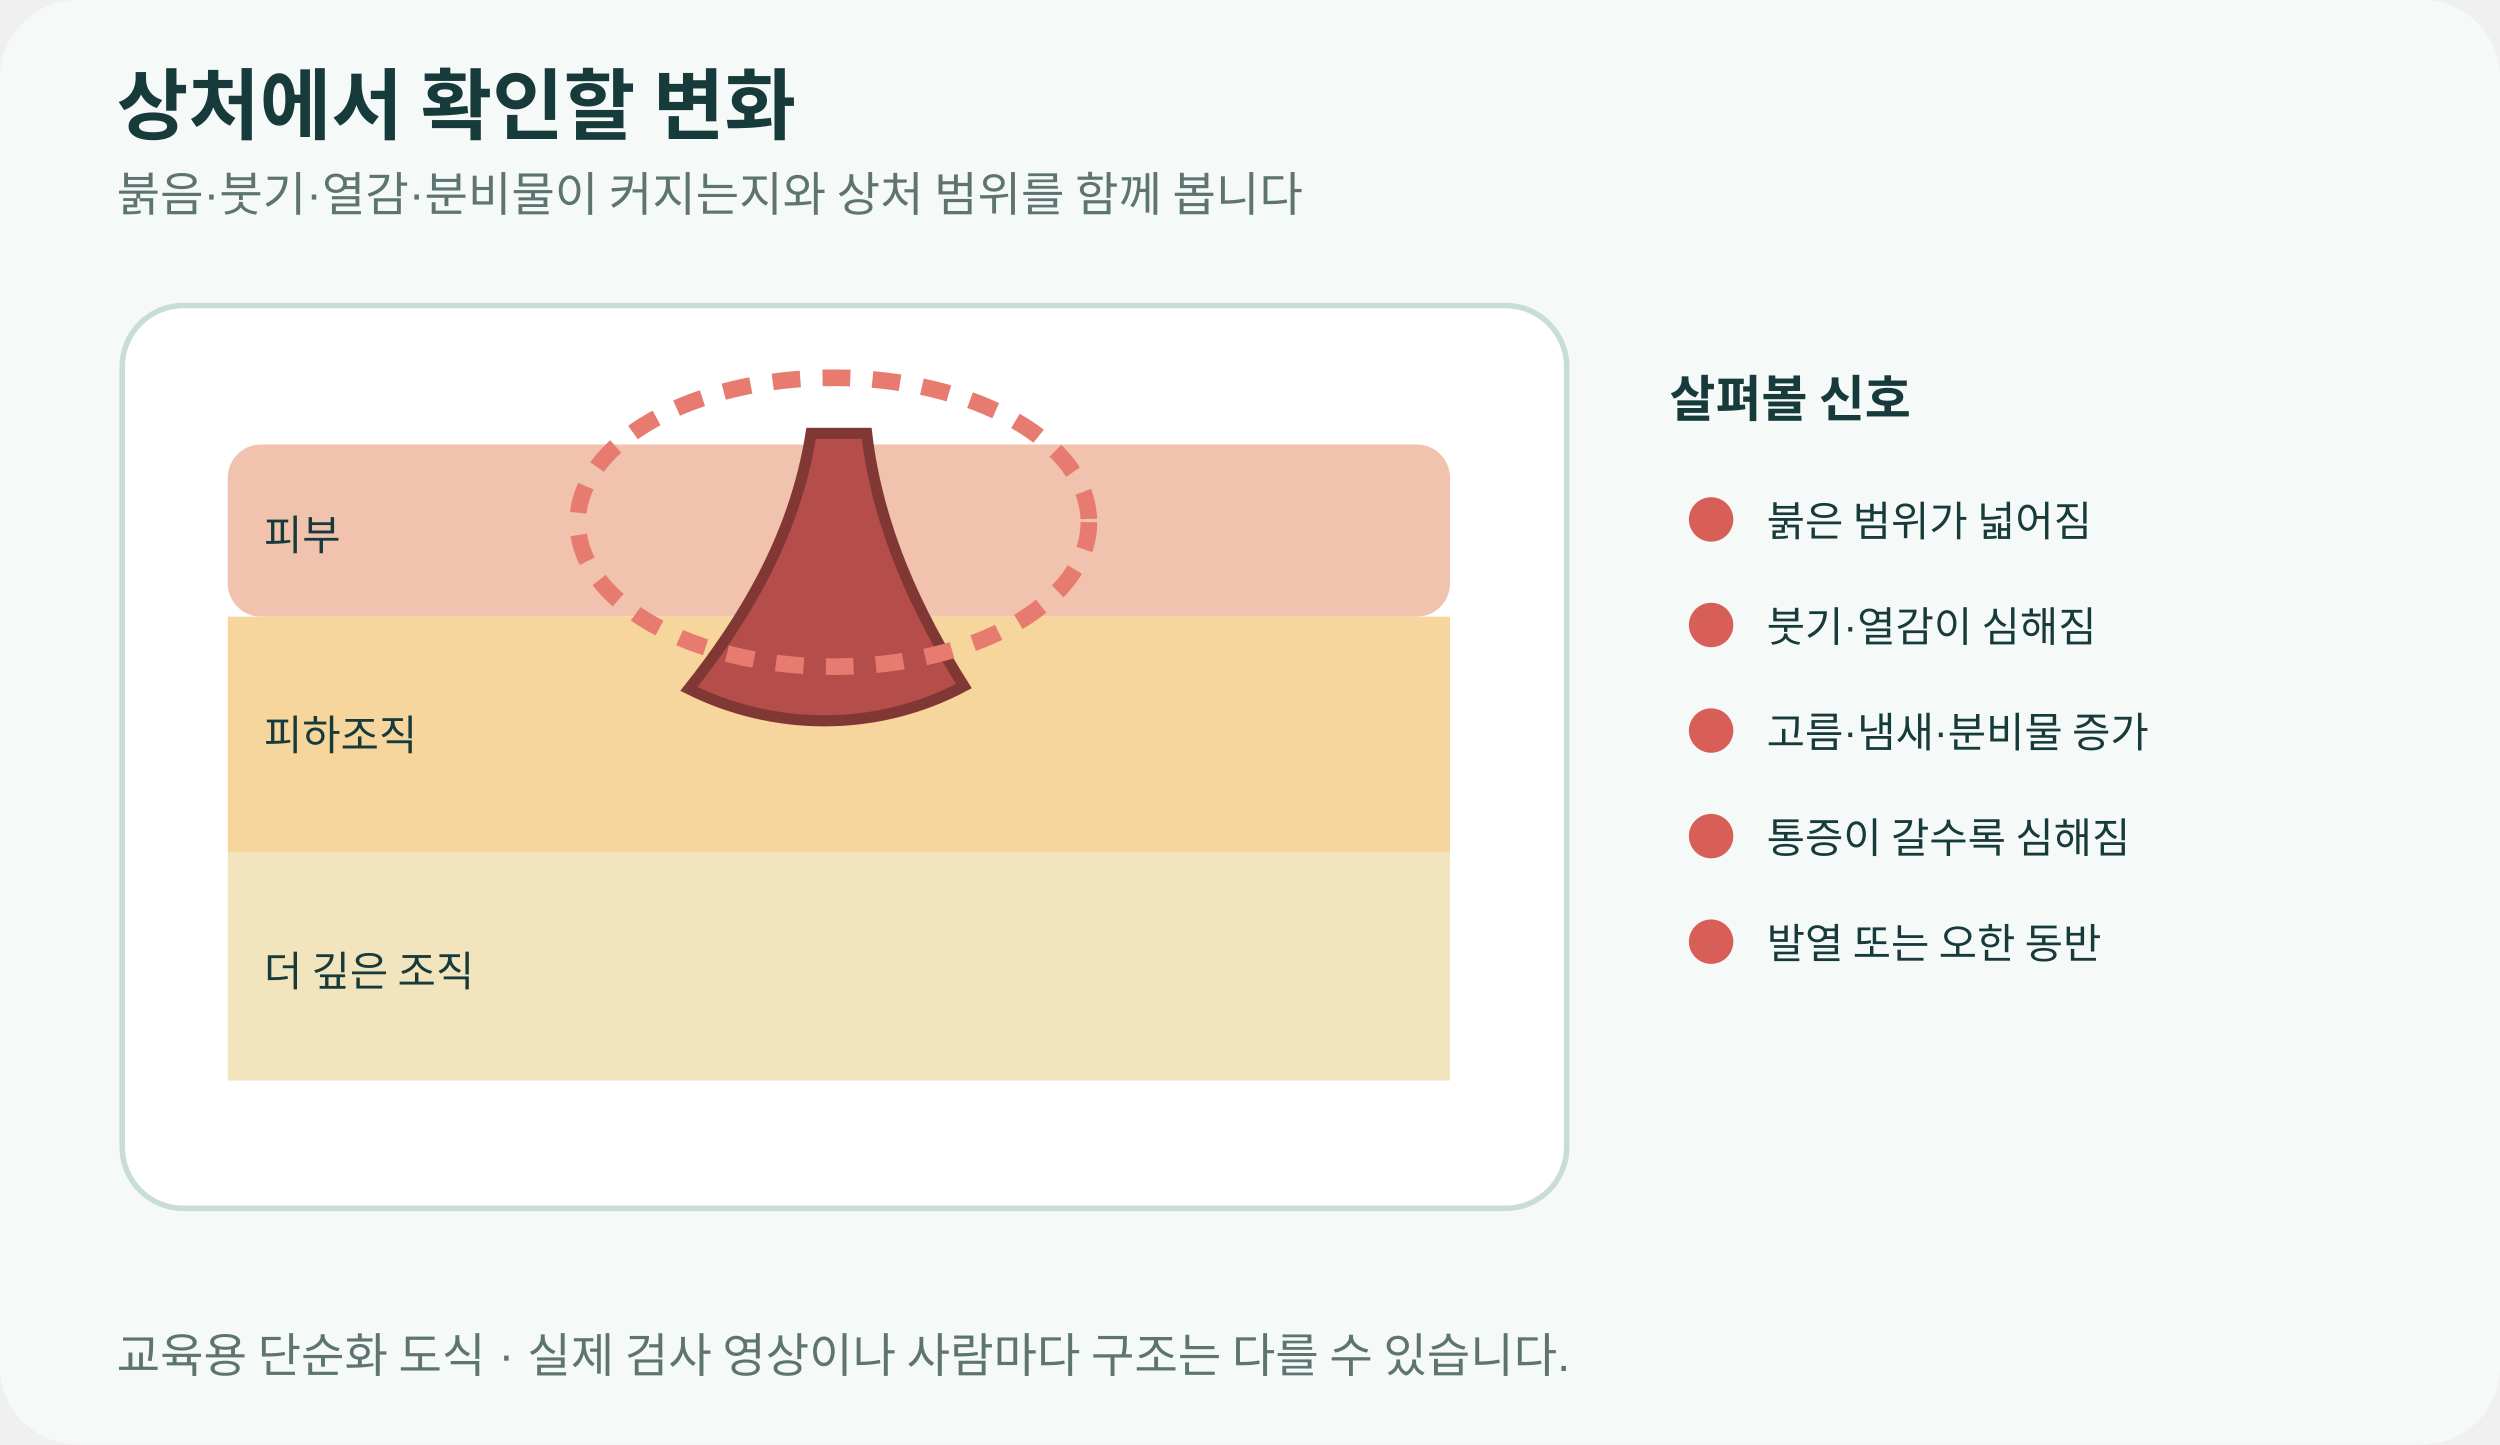
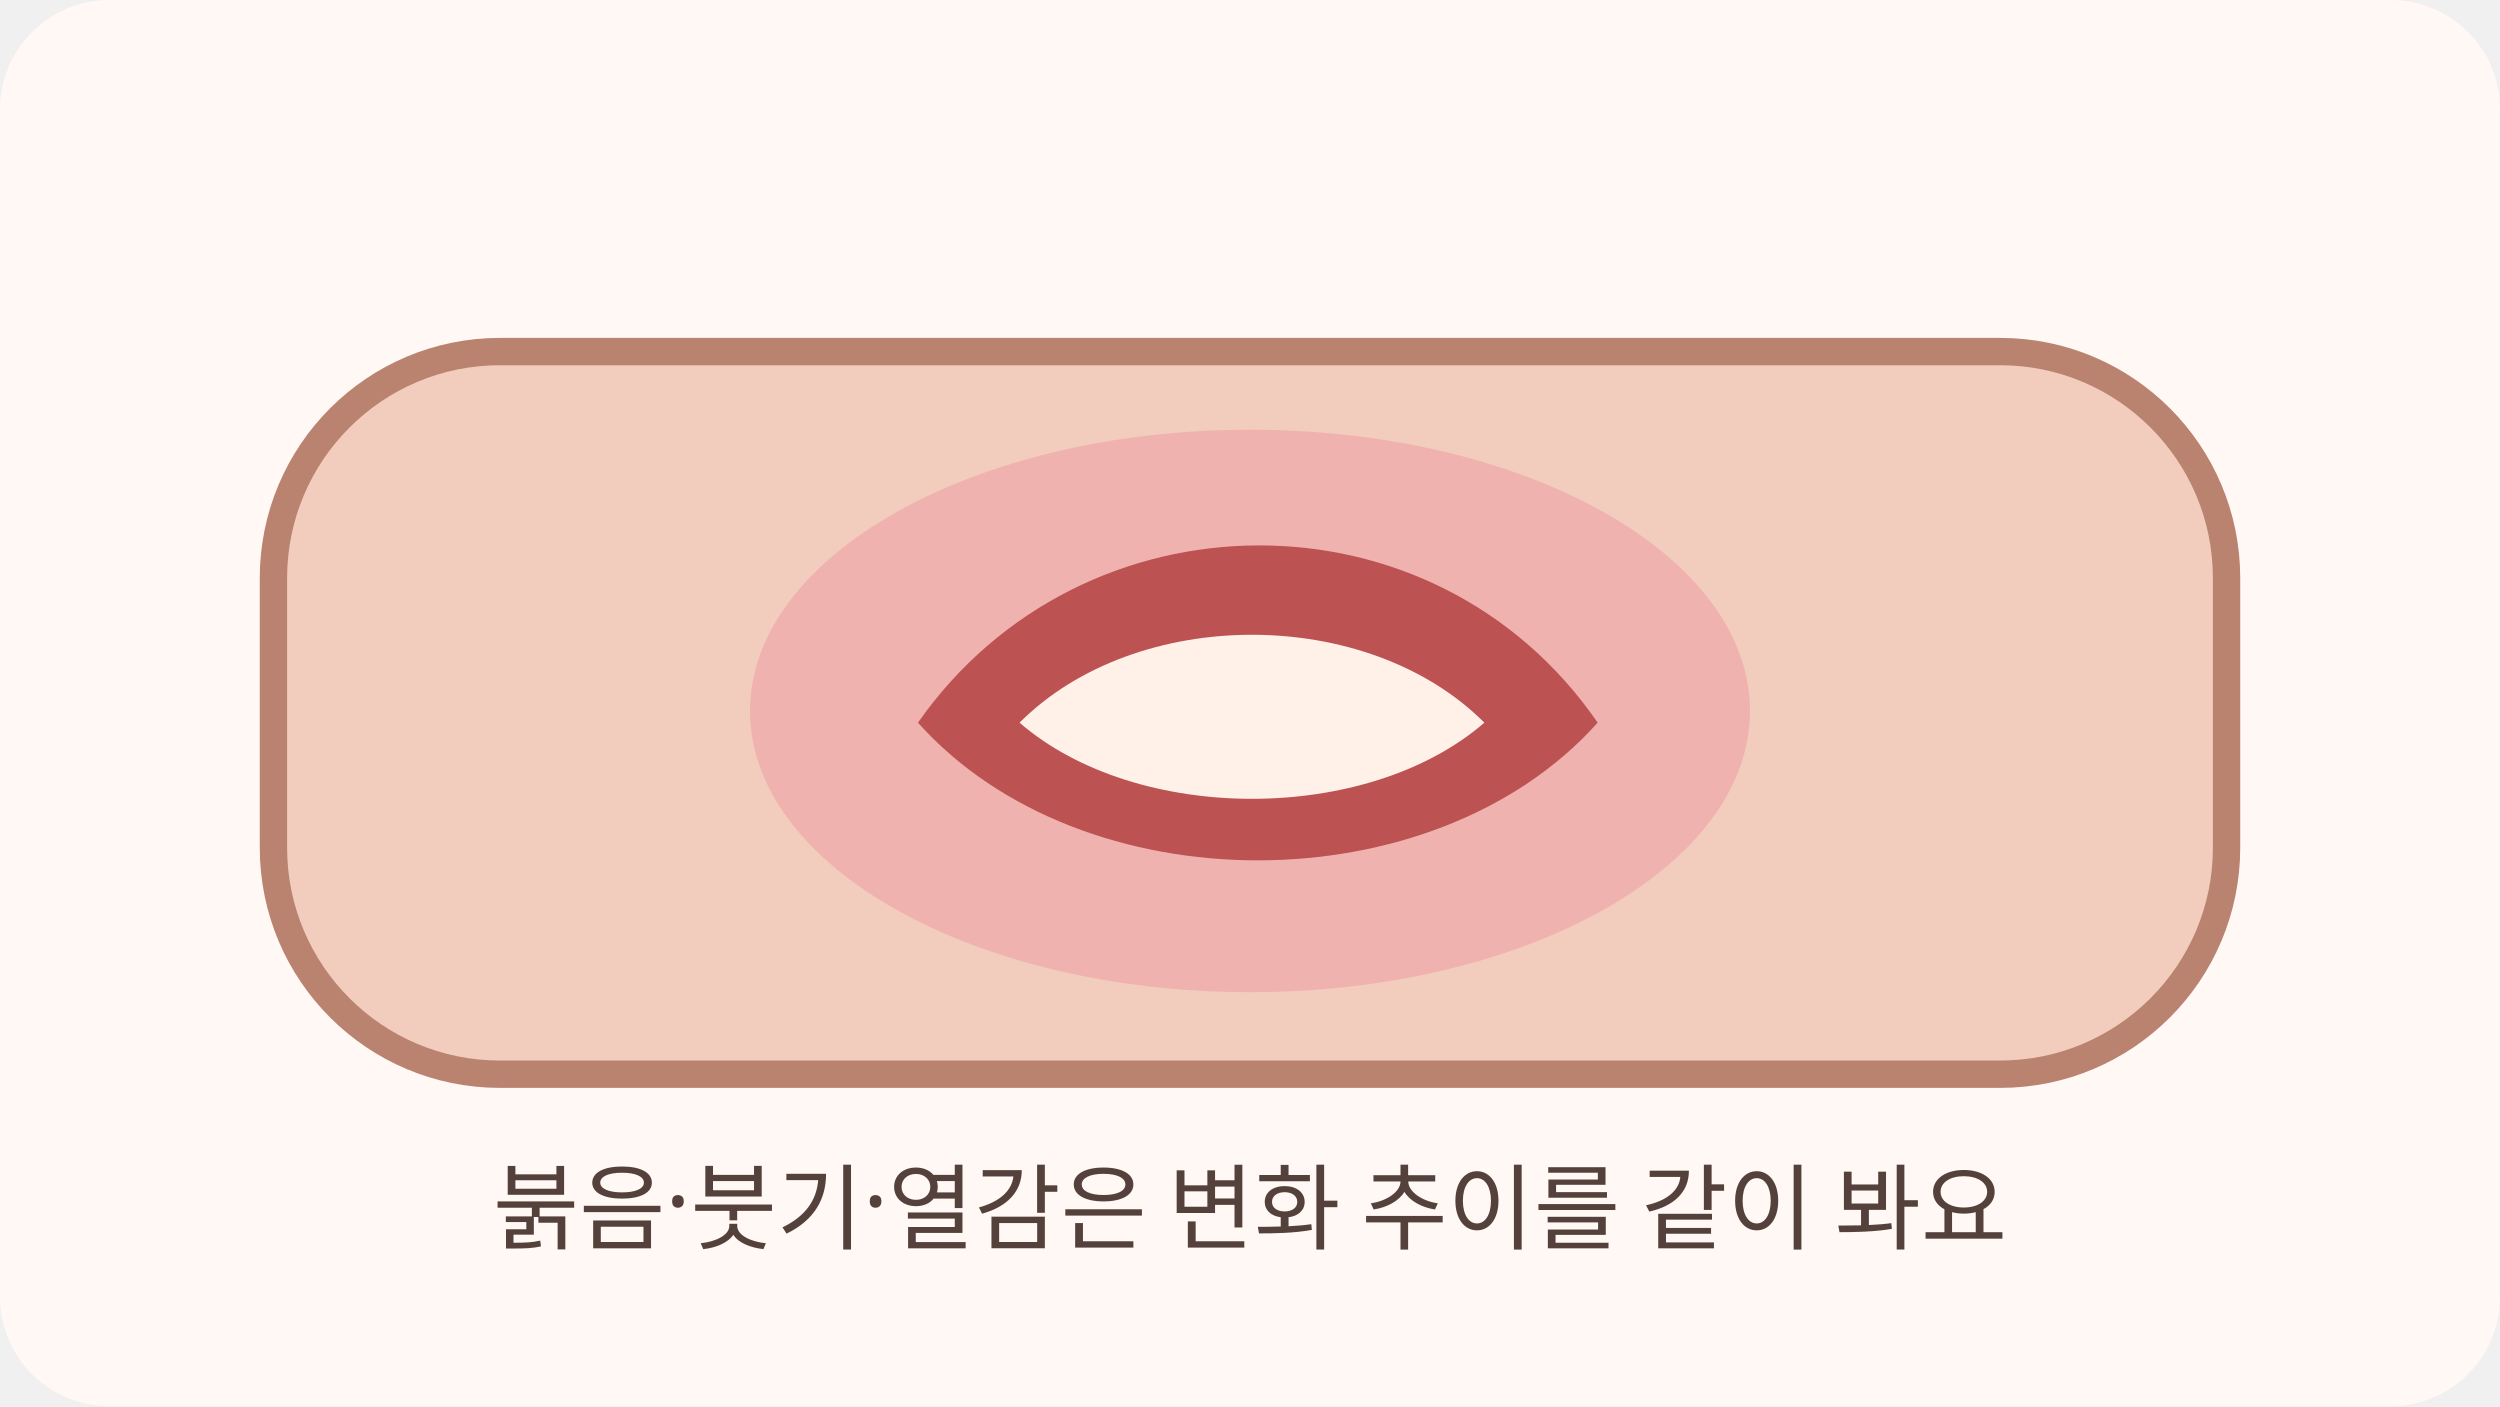
- <svg xmlns="http://www.w3.org/2000/svg" viewBox="0 0 900 520" role="img">
-   <rect width="900" height="520" rx="28" fill="#f5faf8" />
-   <style>text{font-family:Arial,"Noto Sans KR",sans-serif;fill:#173b3a}.t{font-size:28px;font-weight:700}.s{font-size:17px;fill:#5e7470}.l{font-size:18px;font-weight:700}.m{font-size:15px}.box{fill:#fff;stroke:#c9ddd8;stroke-width:2}.line{stroke:#5a7772;stroke-width:2;fill:none}.arrow{stroke:#2f7d73;stroke-width:4;fill:none;marker-end:url(#a)}.bone{fill:#f4dfb9;stroke:#9c7649;stroke-width:4}.cart{fill:#8fd3c7;stroke:#31796f;stroke-width:3}.soft{fill:#eaa49b;stroke:#9a5148;stroke-width:3}.organ{fill:#d97774;stroke:#8e4b49;stroke-width:4}.blue{fill:#8fc4df;stroke:#467a96;stroke-width:3}.green{fill:#9bd5c7;stroke:#3c7b70;stroke-width:3}.gold{fill:#f3c876;stroke:#9c7635;stroke-width:3}</style>
-   <defs>
-     <marker id="a" viewBox="0 0 10 10" refX="9" refY="5" markerWidth="7" markerHeight="7" orient="auto-start-reverse">
-       <path d="M0 0L10 5L0 10Z" fill="#2f7d73" />
-     </marker>
-   </defs>
-   <text x="42" y="48" class="t">상처에서 확인할 변화</text>
-   <text x="42" y="76" class="s">붉음·붓기·열감·분비물이 커지는지와 상처 범위를 함께 봅니다</text>
-   <rect x="44" y="110" width="520" height="325" rx="22" class="box" />
-   <rect x="82" y="160" width="440" height="62" rx="12" fill="#f1c2ad" />
-   <rect x="82" y="222" width="440" height="85" fill="#f6d69c" />
-   <rect x="82" y="307" width="440" height="82" rx="0 0 12 12" fill="#f2e4bd" />
-   <text x="95" y="198" class="m">피부</text>
-   <text x="95" y="270" class="m">피하조직</text>
-   <text x="95" y="355" class="m">더 깊은 조직</text>
-   <path d="M292 156 C286 194 267 224 248 248 C278 263 315 264 347 247 C330 220 316 190 312 156Z" fill="#b54d4a" stroke="#813734" stroke-width="4" />
-   <ellipse cx="300" cy="188" rx="92" ry="52" fill="none" stroke="#e77b6f" stroke-width="6" stroke-dasharray="10 8" />
-   <text x="601" y="150" class="l">살펴볼 신호</text>
-   <circle cx="616" cy="187" r="8" fill="#d85f57" />
-   <text x="636" y="193" class="m">붉은 범위가 넓어짐</text>
-   <circle cx="616" cy="225" r="8" fill="#d85f57" />
-   <text x="636" y="231" class="m">붓기·열감이 심해짐</text>
-   <circle cx="616" cy="263" r="8" fill="#d85f57" />
-   <text x="636" y="269" class="m">고름·냄새·분비물 증가</text>
-   <circle cx="616" cy="301" r="8" fill="#d85f57" />
-   <text x="636" y="307" class="m">통증이 갈수록 심해짐</text>
-   <circle cx="616" cy="339" r="8" fill="#d85f57" />
-   <text x="636" y="345" class="m">발열 또는 오한 동반</text>
-   <text x="42" y="494" class="s">교육용 단순화 도식 · 실제 검사 영상이나 사람마다 구조는 다를 수 있습니다.</text>
+ <svg xmlns="http://www.w3.org/2000/svg" viewBox="0 0 640 360" role="img" aria-labelledby="t d">
+   <rect width="640" height="360" rx="28" fill="#fff8f5" />
+   <rect x="70" y="90" width="500" height="185" rx="58" fill="#f2cdbd" stroke="#b98370" stroke-width="7" />
+   <ellipse cx="320" cy="182" rx="128" ry="72" fill="#efaaaa" opacity=".75" />
+   <path d="M235 185c42-60 132-61 174 0-42 47-132 47-174 0z" fill="#bc5252" />
+   <path d="M261 185c30-30 89-30 119 0-30 26-89 26-119 0z" fill="#fff0e8" />
+   <text x="320" y="318" text-anchor="middle" font-family="sans-serif" font-size="24" fill="#55413b">붉음·붓기·열감은 변화 추이를 같이 봐요</text>
</svg>
